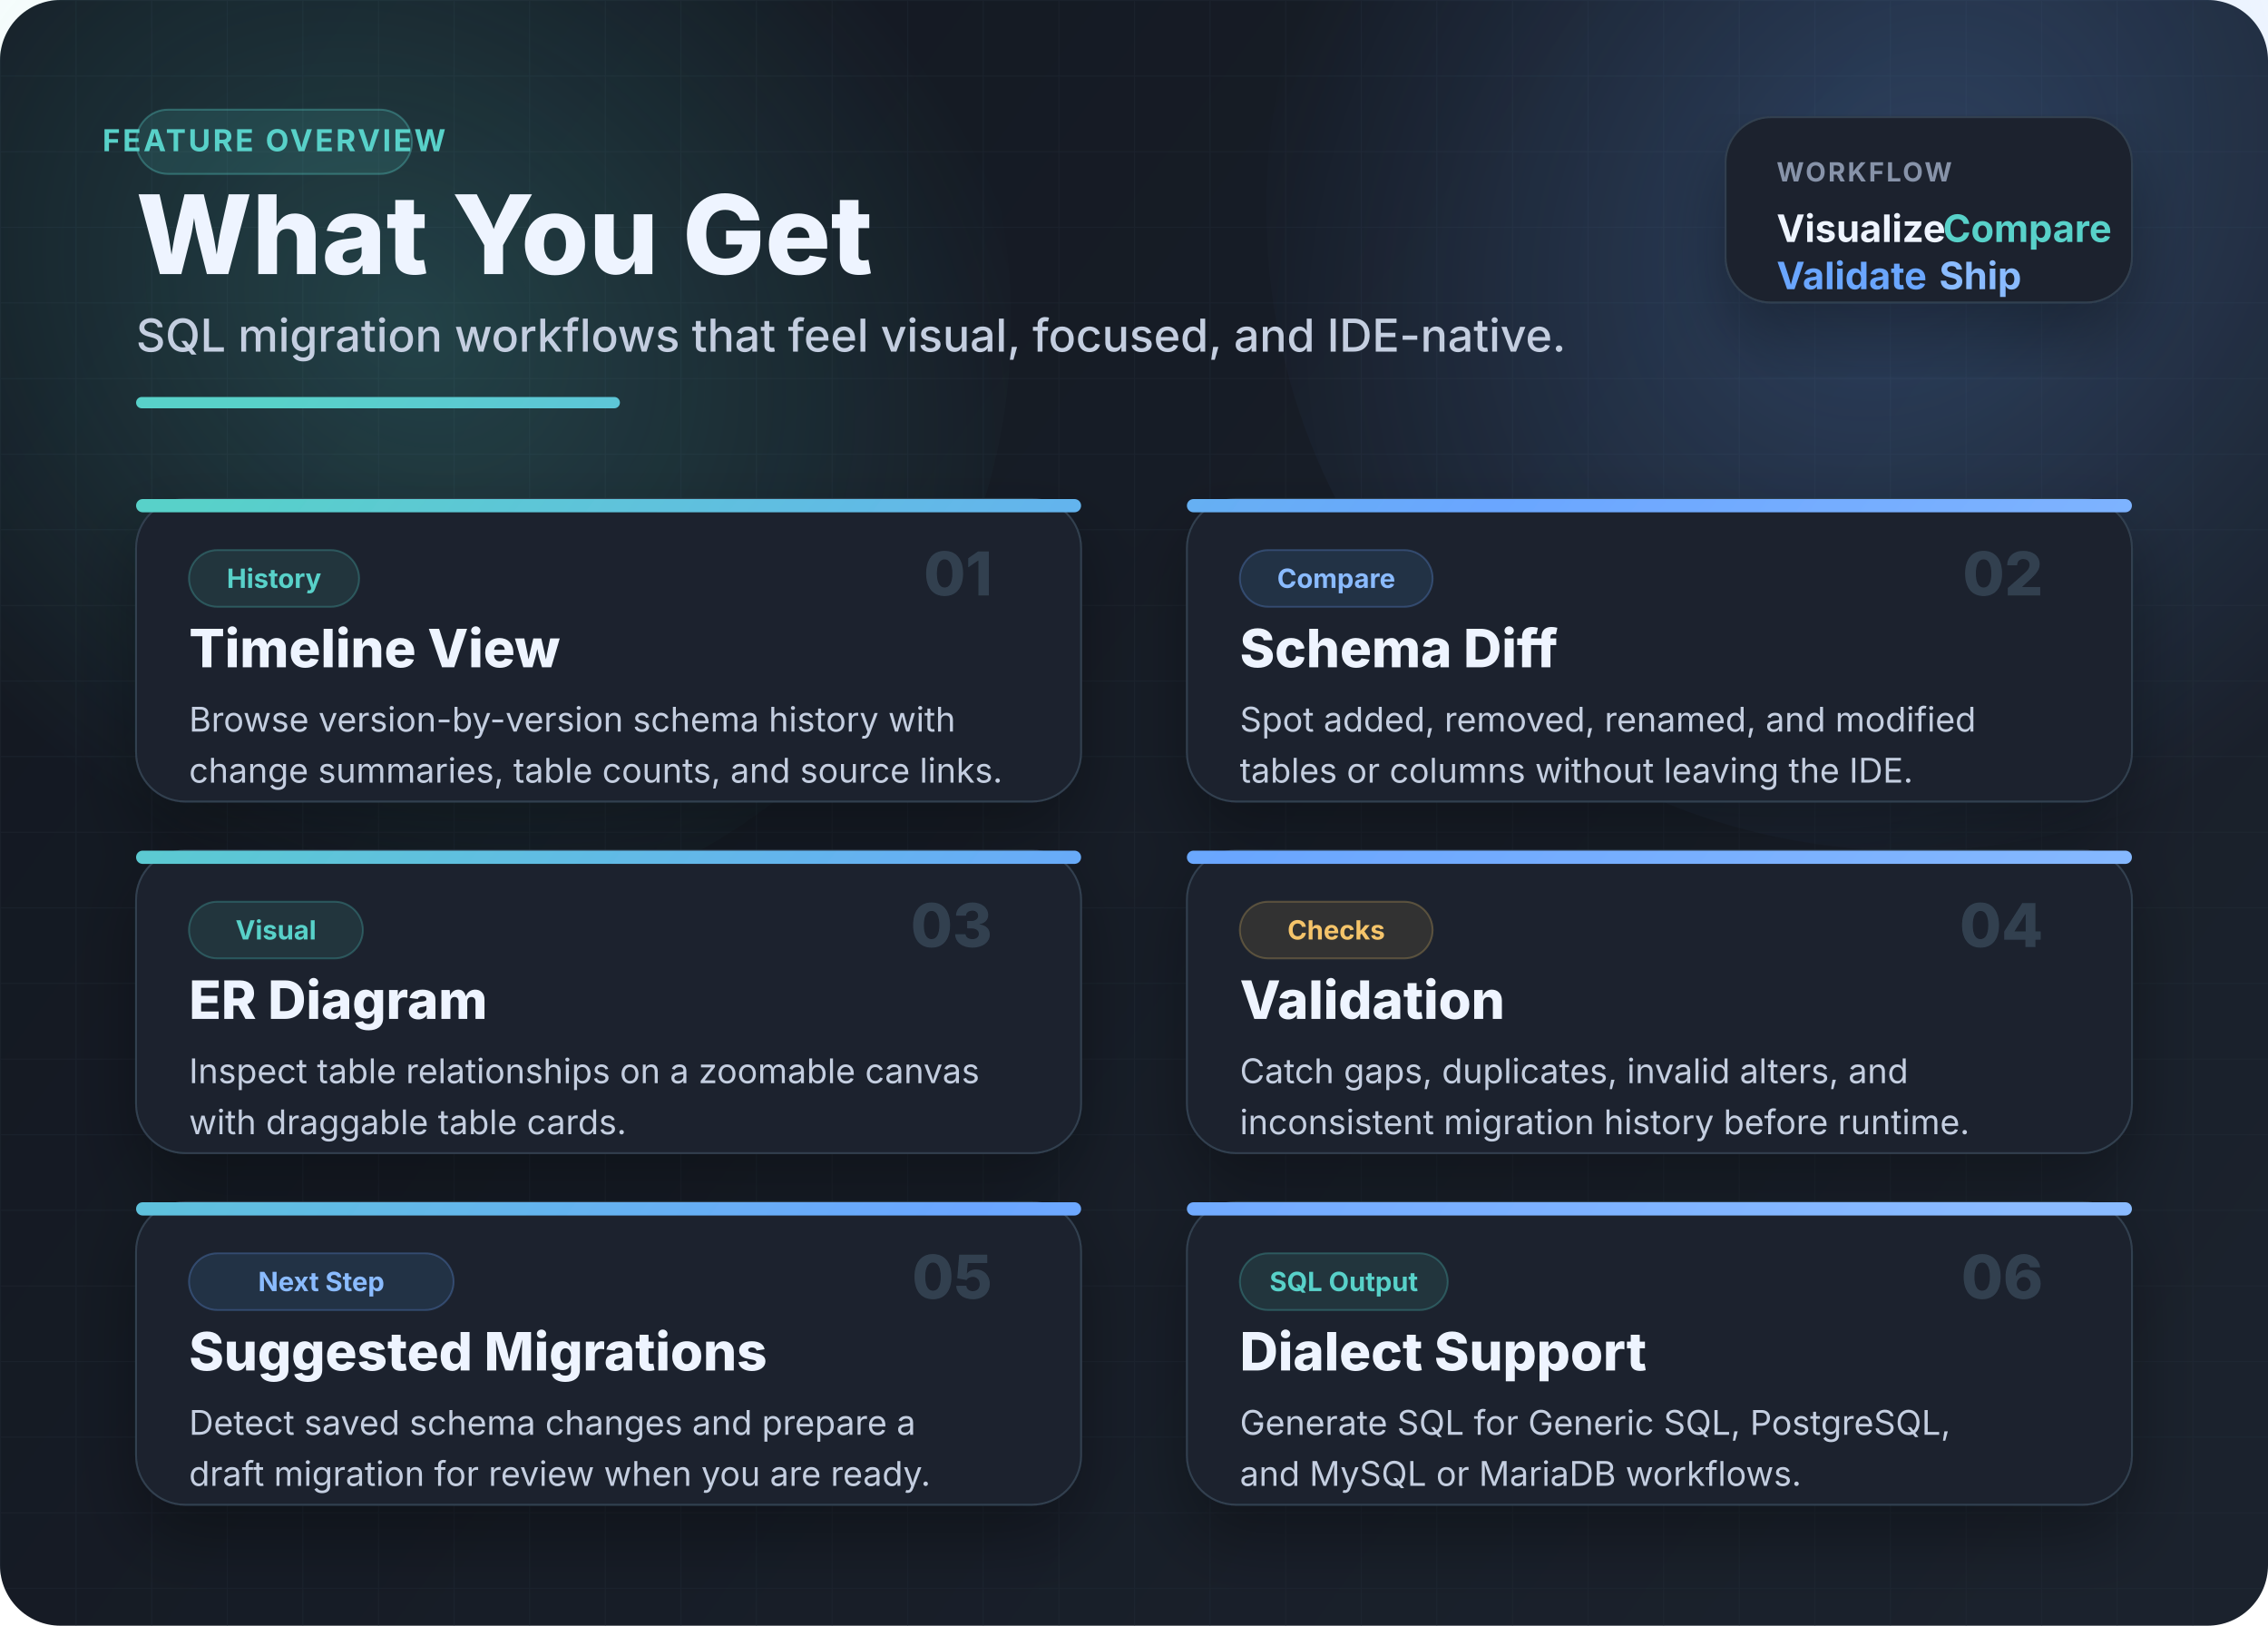
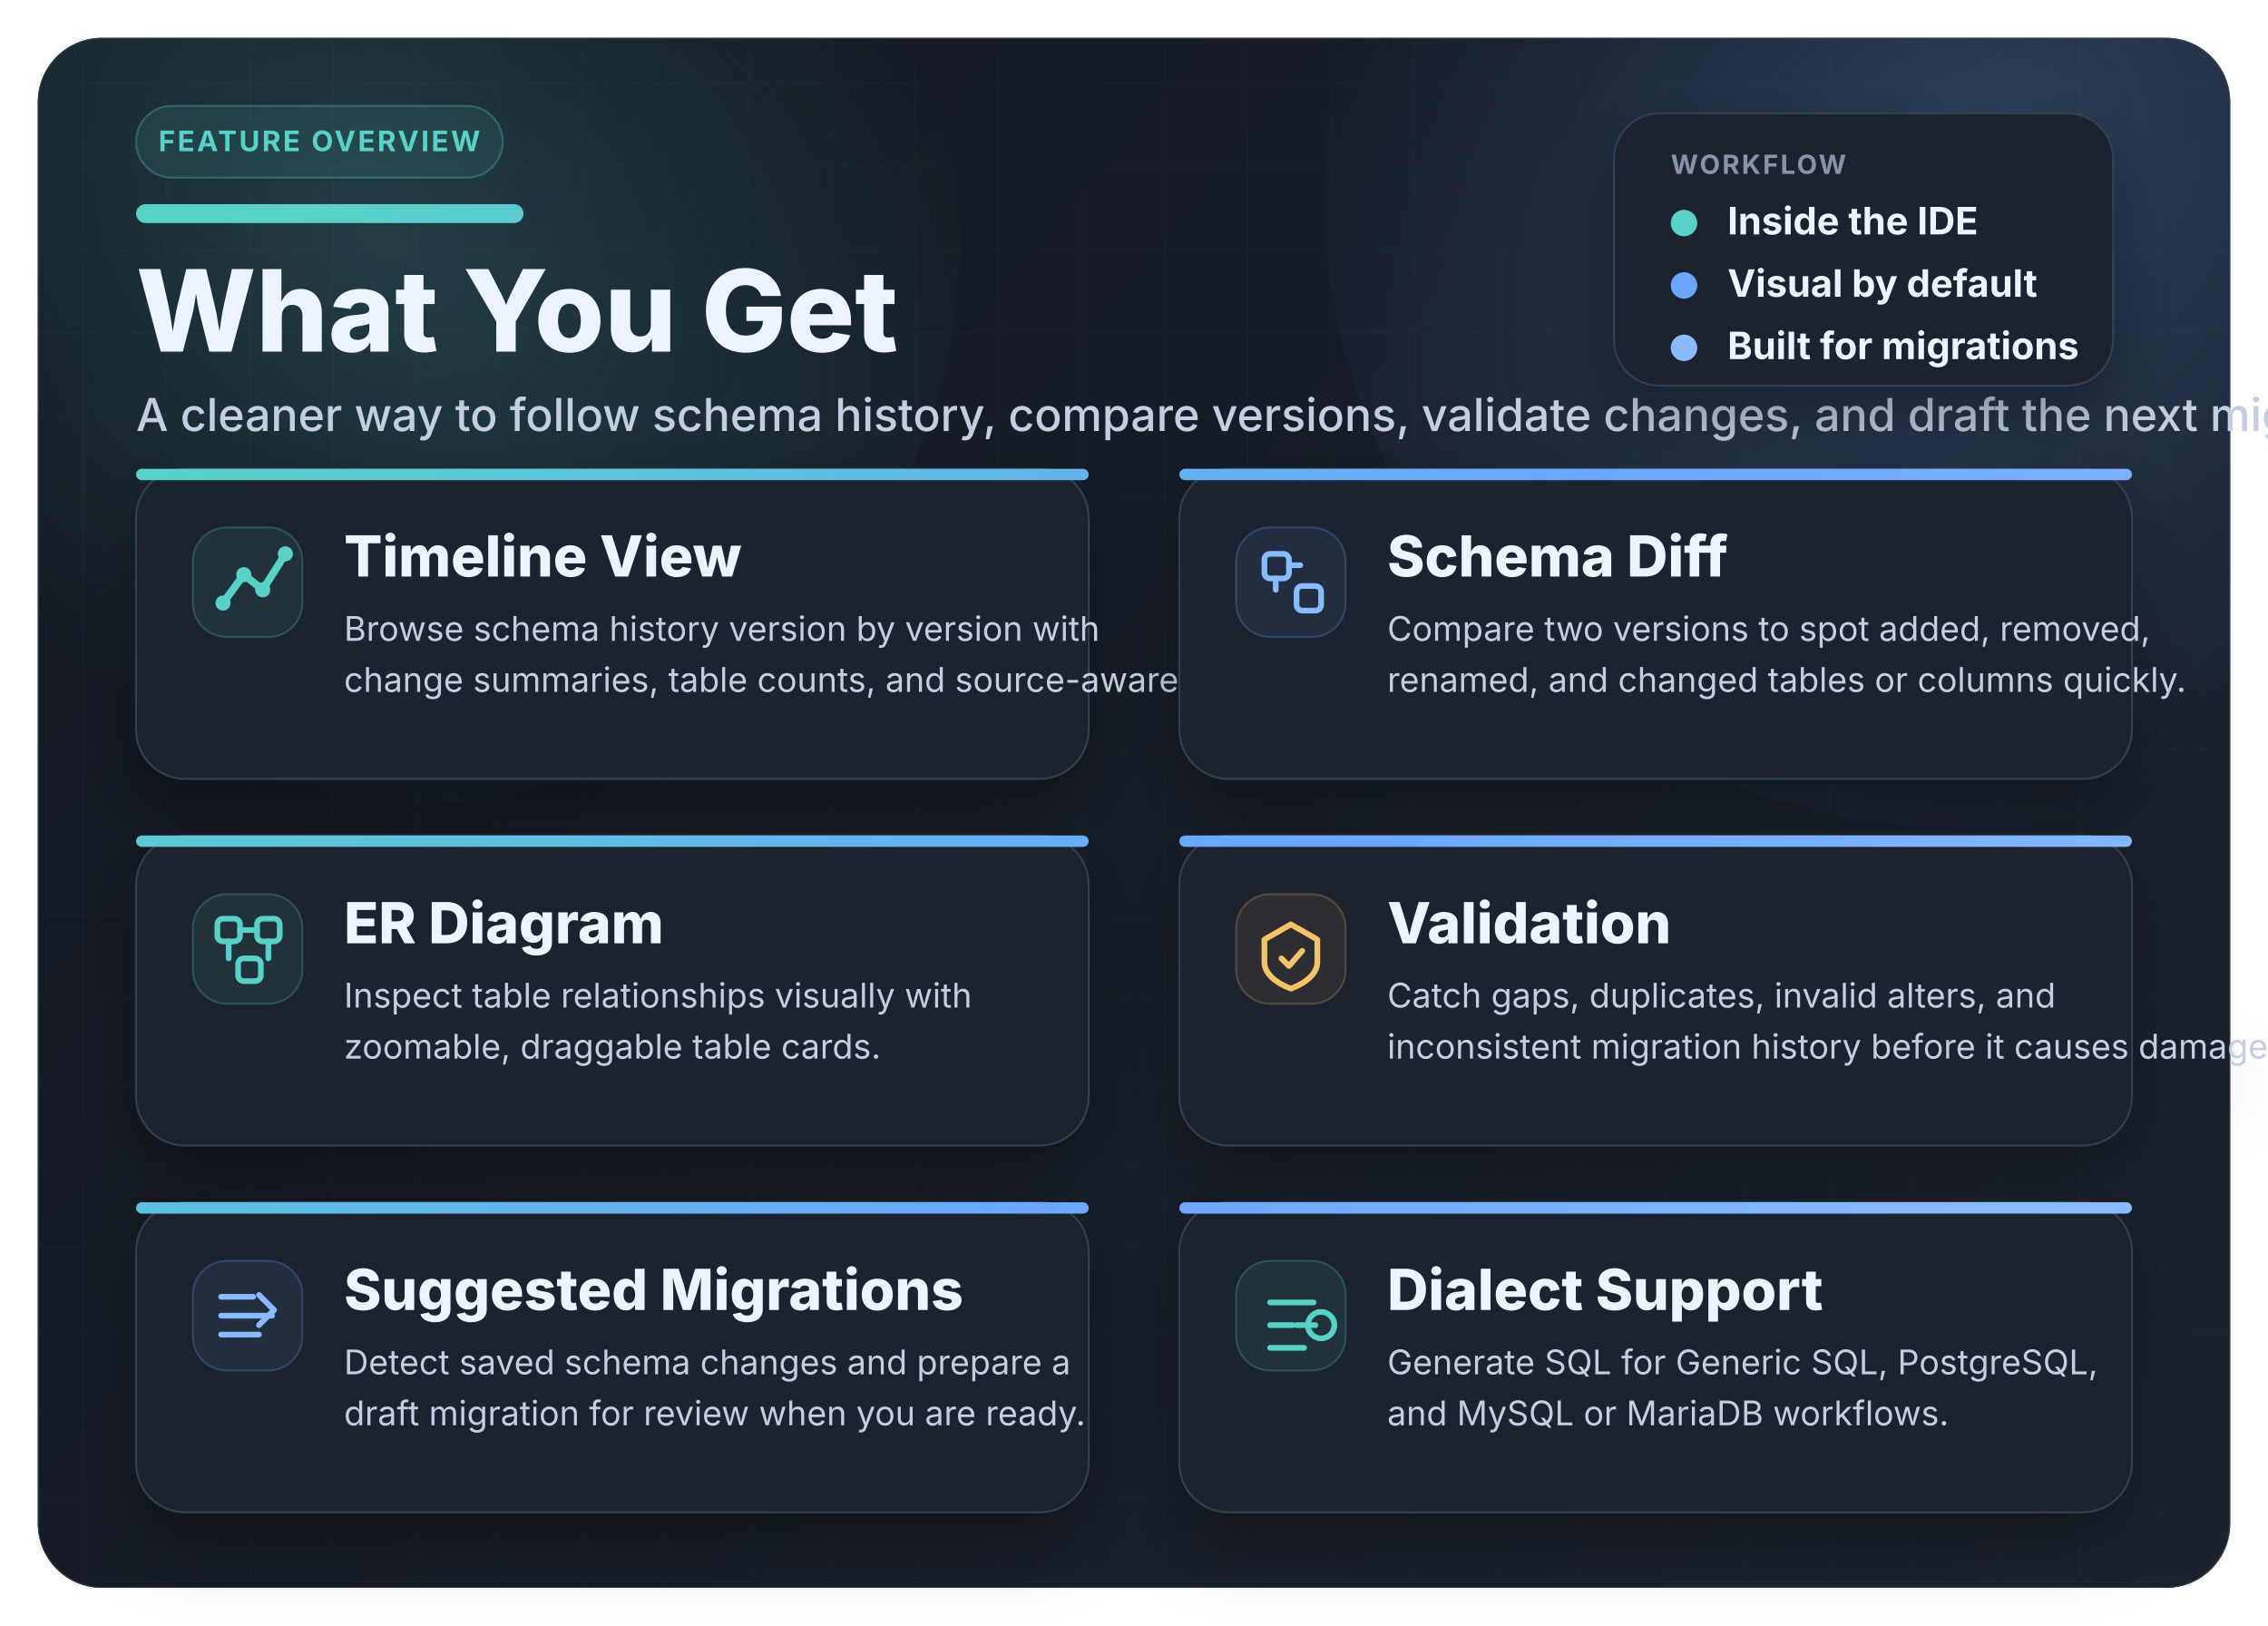
<svg xmlns="http://www.w3.org/2000/svg" width="1200" height="860" viewBox="0 0 1200 860" fill="none" role="img" aria-labelledby="title desc">
  <defs>
-     <linearGradient id="bg" x1="74" y1="48" x2="1128" y2="822" gradientUnits="userSpaceOnUse">
+     <linearGradient id="pageBg" x1="98" y1="40" x2="1114" y2="860" gradientUnits="userSpaceOnUse">
      <stop stop-color="#131821" />
      <stop offset="1" stop-color="#1B222D" />
    </linearGradient>
-     <linearGradient id="accent" x1="192" y1="148" x2="994" y2="742" gradientUnits="userSpaceOnUse">
+     <linearGradient id="accent" x1="180" y1="120" x2="1010" y2="750" gradientUnits="userSpaceOnUse">
      <stop stop-color="#58D1C9" />
-       <stop offset="0.55" stop-color="#6AA6FF" />
+       <stop offset="0.58" stop-color="#6AA6FF" />
      <stop offset="1" stop-color="#8ABBFF" />
    </linearGradient>
-     <radialGradient id="glowLeft" cx="0" cy="0" r="1" gradientUnits="userSpaceOnUse" gradientTransform="translate(215 170) rotate(36.8699) scale(372 296)">
-       <stop stop-color="#58D1C9" stop-opacity="0.22" />
+     <radialGradient id="glowA" cx="0" cy="0" r="1" gradientUnits="userSpaceOnUse" gradientTransform="translate(204 126) rotate(41) scale(380 280)">
+       <stop stop-color="#58D1C9" stop-opacity="0.2" />
      <stop offset="1" stop-color="#58D1C9" stop-opacity="0" />
    </radialGradient>
-     <radialGradient id="glowRight" cx="0" cy="0" r="1" gradientUnits="userSpaceOnUse" gradientTransform="translate(1010 110) rotate(129.75) scale(408 332)">
-       <stop stop-color="#6AA6FF" stop-opacity="0.26" />
+     <radialGradient id="glowB" cx="0" cy="0" r="1" gradientUnits="userSpaceOnUse" gradientTransform="translate(1040 98) rotate(135) scale(430 320)">
+       <stop stop-color="#6AA6FF" stop-opacity="0.24" />
      <stop offset="1" stop-color="#6AA6FF" stop-opacity="0" />
    </radialGradient>
-     <pattern id="grid" width="40" height="40" patternUnits="userSpaceOnUse">
-       <path d="M40 0H0V40" stroke="#26303D" stroke-width="1" />
+     <pattern id="grid" width="44" height="44" patternUnits="userSpaceOnUse">
+       <path d="M44 0H0V44" stroke="#26303D" stroke-width="1" />
    </pattern>
-     <filter id="cardShadow" x="-20%" y="-20%" width="140%" height="160%" color-interpolation-filters="sRGB">
-       <feDropShadow dx="0" dy="18" stdDeviation="18" flood-color="#03080F" flood-opacity="0.32" />
+     <filter id="shadow" x="-20%" y="-20%" width="140%" height="160%" color-interpolation-filters="sRGB">
+       <feDropShadow dx="0" dy="18" stdDeviation="18" flood-color="#03080F" flood-opacity="0.3" />
    </filter>
+     <clipPath id="frameClip">
+       <rect x="20" y="20" width="1160" height="820" rx="34" />
+     </clipPath>
  </defs>
-   <rect width="1200" height="860" rx="32" fill="url(#bg)" />
-   <rect width="1200" height="860" rx="32" fill="url(#grid)" opacity="0.32" />
-   <circle cx="215" cy="170" r="320" fill="url(#glowLeft)" />
-   <circle cx="1010" cy="110" r="340" fill="url(#glowRight)" />
-   <rect x="72" y="58" width="146" height="34" rx="17" fill="#58D1C922" stroke="#58D1C955" />
-   <text x="145" y="80" text-anchor="middle" fill="#58D1C9" font-family="Inter, Segoe UI, Arial, sans-serif" font-size="16" font-weight="700" letter-spacing="0.08em">FEATURE OVERVIEW</text>
-   <text x="72" y="145" fill="#EEF4FF" font-family="Inter, Segoe UI, Arial, sans-serif" font-size="58" font-weight="800">What You Get</text>
-   <text x="72" y="186" fill="#C4CEE0" font-family="Inter, Segoe UI, Arial, sans-serif" font-size="24" font-weight="500">SQL migration workflows that feel visual, focused, and IDE-native.</text>
-   <rect x="72" y="210" width="256" height="6" rx="3" fill="url(#accent)" />
-   <rect x="913" y="62" width="215" height="98" rx="24" fill="#1B222D" stroke="#334050" filter="url(#cardShadow)" />
-   <text x="940" y="96" fill="#8793A9" font-family="Inter, Segoe UI, Arial, sans-serif" font-size="14" font-weight="700" letter-spacing="0.08em">WORKFLOW</text>
-   <text x="940" y="128" fill="#EEF4FF" font-family="Inter, Segoe UI, Arial, sans-serif" font-size="20" font-weight="700">Visualize</text>
-   <text x="1028" y="128" fill="#58D1C9" font-family="Inter, Segoe UI, Arial, sans-serif" font-size="20" font-weight="700">Compare</text>
-   <text x="940" y="153" fill="#6AA6FF" font-family="Inter, Segoe UI, Arial, sans-serif" font-size="20" font-weight="700">Validate</text>
-   <text x="1026" y="153" fill="#8ABBFF" font-family="Inter, Segoe UI, Arial, sans-serif" font-size="20" font-weight="700">Ship</text>
-   <g filter="url(#cardShadow)">
-     <rect x="72" y="264" width="500" height="160" rx="26" fill="#1B222D" stroke="#334050" />
-     <rect x="72" y="264" width="500" height="7" rx="3.5" fill="url(#accent)" />
-     <rect x="100" y="291" width="90" height="30" rx="15" fill="#58D1C91C" stroke="#58D1C944" />
-     <text x="145" y="311" text-anchor="middle" fill="#58D1C9" font-family="Inter, Segoe UI, Arial, sans-serif" font-size="14" font-weight="700">History</text>
-     <text x="100" y="353" fill="#EEF4FF" font-family="Inter, Segoe UI, Arial, sans-serif" font-size="28" font-weight="800">Timeline View</text>
-     <text x="100" y="387" fill="#C4CEE0" font-family="Inter, Segoe UI, Arial, sans-serif" font-size="18">Browse version-by-version schema history with</text>
-     <text x="100" y="414" fill="#C4CEE0" font-family="Inter, Segoe UI, Arial, sans-serif" font-size="18">change summaries, table counts, and source links.</text>
-     <text x="525" y="315" text-anchor="end" fill="#334050" font-family="Inter, Segoe UI, Arial, sans-serif" font-size="32" font-weight="800">01</text>
-     <rect x="628" y="264" width="500" height="160" rx="26" fill="#1B222D" stroke="#334050" />
-     <rect x="628" y="264" width="500" height="7" rx="3.5" fill="url(#accent)" />
-     <rect x="656" y="291" width="102" height="30" rx="15" fill="#6AA6FF1C" stroke="#6AA6FF44" />
-     <text x="707" y="311" text-anchor="middle" fill="#8ABBFF" font-family="Inter, Segoe UI, Arial, sans-serif" font-size="14" font-weight="700">Compare</text>
-     <text x="656" y="353" fill="#EEF4FF" font-family="Inter, Segoe UI, Arial, sans-serif" font-size="28" font-weight="800">Schema Diff</text>
-     <text x="656" y="387" fill="#C4CEE0" font-family="Inter, Segoe UI, Arial, sans-serif" font-size="18">Spot added, removed, renamed, and modified</text>
-     <text x="656" y="414" fill="#C4CEE0" font-family="Inter, Segoe UI, Arial, sans-serif" font-size="18">tables or columns without leaving the IDE.</text>
-     <text x="1081" y="315" text-anchor="end" fill="#334050" font-family="Inter, Segoe UI, Arial, sans-serif" font-size="32" font-weight="800">02</text>
-     <rect x="72" y="450" width="500" height="160" rx="26" fill="#1B222D" stroke="#334050" />
-     <rect x="72" y="450" width="500" height="7" rx="3.5" fill="url(#accent)" />
-     <rect x="100" y="477" width="92" height="30" rx="15" fill="#58D1C91C" stroke="#58D1C944" />
-     <text x="146" y="497" text-anchor="middle" fill="#58D1C9" font-family="Inter, Segoe UI, Arial, sans-serif" font-size="14" font-weight="700">Visual</text>
-     <text x="100" y="539" fill="#EEF4FF" font-family="Inter, Segoe UI, Arial, sans-serif" font-size="28" font-weight="800">ER Diagram</text>
-     <text x="100" y="573" fill="#C4CEE0" font-family="Inter, Segoe UI, Arial, sans-serif" font-size="18">Inspect table relationships on a zoomable canvas</text>
-     <text x="100" y="600" fill="#C4CEE0" font-family="Inter, Segoe UI, Arial, sans-serif" font-size="18">with draggable table cards.</text>
-     <text x="525" y="501" text-anchor="end" fill="#334050" font-family="Inter, Segoe UI, Arial, sans-serif" font-size="32" font-weight="800">03</text>
-     <rect x="628" y="450" width="500" height="160" rx="26" fill="#1B222D" stroke="#334050" />
-     <rect x="628" y="450" width="500" height="7" rx="3.5" fill="url(#accent)" />
-     <rect x="656" y="477" width="102" height="30" rx="15" fill="#F5C46B1A" stroke="#F5C46B40" />
-     <text x="707" y="497" text-anchor="middle" fill="#F5C46B" font-family="Inter, Segoe UI, Arial, sans-serif" font-size="14" font-weight="700">Checks</text>
-     <text x="656" y="539" fill="#EEF4FF" font-family="Inter, Segoe UI, Arial, sans-serif" font-size="28" font-weight="800">Validation</text>
-     <text x="656" y="573" fill="#C4CEE0" font-family="Inter, Segoe UI, Arial, sans-serif" font-size="18">Catch gaps, duplicates, invalid alters, and</text>
-     <text x="656" y="600" fill="#C4CEE0" font-family="Inter, Segoe UI, Arial, sans-serif" font-size="18">inconsistent migration history before runtime.</text>
-     <text x="1081" y="501" text-anchor="end" fill="#334050" font-family="Inter, Segoe UI, Arial, sans-serif" font-size="32" font-weight="800">04</text>
-     <rect x="72" y="636" width="500" height="160" rx="26" fill="#1B222D" stroke="#334050" />
-     <rect x="72" y="636" width="500" height="7" rx="3.5" fill="url(#accent)" />
-     <rect x="100" y="663" width="140" height="30" rx="15" fill="#6AA6FF1C" stroke="#6AA6FF44" />
-     <text x="170" y="683" text-anchor="middle" fill="#8ABBFF" font-family="Inter, Segoe UI, Arial, sans-serif" font-size="14" font-weight="700">Next Step</text>
-     <text x="100" y="725" fill="#EEF4FF" font-family="Inter, Segoe UI, Arial, sans-serif" font-size="28" font-weight="800">Suggested Migrations</text>
-     <text x="100" y="759" fill="#C4CEE0" font-family="Inter, Segoe UI, Arial, sans-serif" font-size="18">Detect saved schema changes and prepare a</text>
-     <text x="100" y="786" fill="#C4CEE0" font-family="Inter, Segoe UI, Arial, sans-serif" font-size="18">draft migration for review when you are ready.</text>
-     <text x="525" y="687" text-anchor="end" fill="#334050" font-family="Inter, Segoe UI, Arial, sans-serif" font-size="32" font-weight="800">05</text>
-     <rect x="628" y="636" width="500" height="160" rx="26" fill="#1B222D" stroke="#334050" />
-     <rect x="628" y="636" width="500" height="7" rx="3.5" fill="url(#accent)" />
-     <rect x="656" y="663" width="110" height="30" rx="15" fill="#58D1C91C" stroke="#58D1C944" />
-     <text x="711" y="683" text-anchor="middle" fill="#58D1C9" font-family="Inter, Segoe UI, Arial, sans-serif" font-size="14" font-weight="700">SQL Output</text>
-     <text x="656" y="725" fill="#EEF4FF" font-family="Inter, Segoe UI, Arial, sans-serif" font-size="28" font-weight="800">Dialect Support</text>
-     <text x="656" y="759" fill="#C4CEE0" font-family="Inter, Segoe UI, Arial, sans-serif" font-size="18">Generate SQL for Generic SQL, PostgreSQL,</text>
-     <text x="656" y="786" fill="#C4CEE0" font-family="Inter, Segoe UI, Arial, sans-serif" font-size="18">and MySQL or MariaDB workflows.</text>
-     <text x="1081" y="687" text-anchor="end" fill="#334050" font-family="Inter, Segoe UI, Arial, sans-serif" font-size="32" font-weight="800">06</text>
+   <g clip-path="url(#frameClip)">
+     <rect x="20" y="20" width="1160" height="820" rx="34" fill="url(#pageBg)" />
+     <rect x="20" y="20" width="1160" height="820" rx="34" fill="url(#grid)" opacity="0.22" />
+     <circle cx="208" cy="126" r="300" fill="url(#glowA)" />
+     <circle cx="1040" cy="98" r="340" fill="url(#glowB)" />
+     <rect x="20" y="20" width="1160" height="820" rx="34" stroke="#334050" />
+   </g>
+   <rect x="72" y="56" width="194" height="38" rx="19" fill="#58D1C91A" stroke="#58D1C94D" />
+   <text x="169" y="80" text-anchor="middle" fill="#58D1C9" font-family="Inter, Segoe UI, Arial, sans-serif" font-size="15" font-weight="700" letter-spacing="0.08em">FEATURE OVERVIEW</text>
+   <rect x="72" y="108" width="205" height="10" rx="5" fill="url(#accent)" />
+   <text x="72" y="186" fill="#EEF4FF" font-family="Inter, Segoe UI, Arial, sans-serif" font-size="60" font-weight="800">What You Get</text>
+   <text x="72" y="228" fill="#C4CEE0" font-family="Inter, Segoe UI, Arial, sans-serif" font-size="24" font-weight="500">A cleaner way to follow schema history, compare versions, validate changes, and draft the next migration.</text>
+   <g filter="url(#shadow)">
+     <rect x="854" y="60" width="264" height="144" rx="24" fill="#1B222D" stroke="#334050" />
+     <text x="884" y="92" fill="#8793A9" font-family="Inter, Segoe UI, Arial, sans-serif" font-size="14" font-weight="700" letter-spacing="0.08em">WORKFLOW</text>
+     <rect x="884" y="111" width="14" height="14" rx="7" fill="#58D1C9" />
+     <text x="914" y="124" fill="#EEF4FF" font-family="Inter, Segoe UI, Arial, sans-serif" font-size="20" font-weight="700">Inside the IDE</text>
+     <rect x="884" y="144" width="14" height="14" rx="7" fill="#6AA6FF" />
+     <text x="914" y="157" fill="#EEF4FF" font-family="Inter, Segoe UI, Arial, sans-serif" font-size="20" font-weight="700">Visual by default</text>
+     <rect x="884" y="177" width="14" height="14" rx="7" fill="#8ABBFF" />
+     <text x="914" y="190" fill="#EEF4FF" font-family="Inter, Segoe UI, Arial, sans-serif" font-size="20" font-weight="700">Built for migrations</text>
+   </g>
+   <g filter="url(#shadow)">
+     <rect x="72" y="248" width="504" height="164" rx="26" fill="#1B222D" stroke="#334050" />
+     <rect x="72" y="248" width="504" height="6" rx="3" fill="url(#accent)" />
+     <rect x="102" y="279" width="58" height="58" rx="18" fill="#58D1C918" stroke="#58D1C940" />
+     <path d="M118 319L129 304L139 312L151 293" stroke="#58D1C9" stroke-width="4" stroke-linecap="round" stroke-linejoin="round" />
+     <circle cx="118" cy="319" r="4" fill="#58D1C9" />
+     <circle cx="129" cy="304" r="4" fill="#58D1C9" />
+     <circle cx="139" cy="312" r="4" fill="#58D1C9" />
+     <circle cx="151" cy="293" r="4" fill="#58D1C9" />
+     <text x="182" y="305" fill="#EEF4FF" font-family="Inter, Segoe UI, Arial, sans-serif" font-size="30" font-weight="800">Timeline View</text>
+     <text x="182" y="339" fill="#C4CEE0" font-family="Inter, Segoe UI, Arial, sans-serif" font-size="18">Browse schema history version by version with</text>
+     <text x="182" y="366" fill="#C4CEE0" font-family="Inter, Segoe UI, Arial, sans-serif" font-size="18">change summaries, table counts, and source-aware navigation.</text>
+   </g>
+   <g filter="url(#shadow)">
+     <rect x="624" y="248" width="504" height="164" rx="26" fill="#1B222D" stroke="#334050" />
+     <rect x="624" y="248" width="504" height="6" rx="3" fill="url(#accent)" />
+     <rect x="654" y="279" width="58" height="58" rx="18" fill="#6AA6FF18" stroke="#6AA6FF40" />
+     <rect x="669" y="293" width="13" height="13" rx="3" stroke="#8ABBFF" stroke-width="3" />
+     <rect x="686" y="310" width="13" height="13" rx="3" stroke="#8ABBFF" stroke-width="3" />
+     <path d="M682 299H688M675 306V312" stroke="#8ABBFF" stroke-width="3" stroke-linecap="round" />
+     <text x="734" y="305" fill="#EEF4FF" font-family="Inter, Segoe UI, Arial, sans-serif" font-size="30" font-weight="800">Schema Diff</text>
+     <text x="734" y="339" fill="#C4CEE0" font-family="Inter, Segoe UI, Arial, sans-serif" font-size="18">Compare two versions to spot added, removed,</text>
+     <text x="734" y="366" fill="#C4CEE0" font-family="Inter, Segoe UI, Arial, sans-serif" font-size="18">renamed, and changed tables or columns quickly.</text>
+   </g>
+   <g filter="url(#shadow)">
+     <rect x="72" y="442" width="504" height="164" rx="26" fill="#1B222D" stroke="#334050" />
+     <rect x="72" y="442" width="504" height="6" rx="3" fill="url(#accent)" />
+     <rect x="102" y="473" width="58" height="58" rx="18" fill="#58D1C918" stroke="#58D1C940" />
+     <rect x="115" y="486" width="12" height="12" rx="3" stroke="#58D1C9" stroke-width="3" />
+     <rect x="136" y="486" width="12" height="12" rx="3" stroke="#58D1C9" stroke-width="3" />
+     <rect x="126" y="507" width="12" height="12" rx="3" stroke="#58D1C9" stroke-width="3" />
+     <path d="M127 492H136M142 498V507M121 498V507" stroke="#58D1C9" stroke-width="3" stroke-linecap="round" />
+     <text x="182" y="499" fill="#EEF4FF" font-family="Inter, Segoe UI, Arial, sans-serif" font-size="30" font-weight="800">ER Diagram</text>
+     <text x="182" y="533" fill="#C4CEE0" font-family="Inter, Segoe UI, Arial, sans-serif" font-size="18">Inspect table relationships visually with</text>
+     <text x="182" y="560" fill="#C4CEE0" font-family="Inter, Segoe UI, Arial, sans-serif" font-size="18">zoomable, draggable table cards.</text>
+   </g>
+   <g filter="url(#shadow)">
+     <rect x="624" y="442" width="504" height="164" rx="26" fill="#1B222D" stroke="#334050" />
+     <rect x="624" y="442" width="504" height="6" rx="3" fill="url(#accent)" />
+     <rect x="654" y="473" width="58" height="58" rx="18" fill="#F5C46B16" stroke="#F5C46B38" />
+     <path d="M683 489L697 497V509C697 515 691 520 683 523C675 520 669 515 669 509V497L683 489Z" stroke="#F5C46B" stroke-width="3" stroke-linejoin="round" />
+     <path d="M678 507L682 511L689 503" stroke="#F5C46B" stroke-width="3" stroke-linecap="round" stroke-linejoin="round" />
+     <text x="734" y="499" fill="#EEF4FF" font-family="Inter, Segoe UI, Arial, sans-serif" font-size="30" font-weight="800">Validation</text>
+     <text x="734" y="533" fill="#C4CEE0" font-family="Inter, Segoe UI, Arial, sans-serif" font-size="18">Catch gaps, duplicates, invalid alters, and</text>
+     <text x="734" y="560" fill="#C4CEE0" font-family="Inter, Segoe UI, Arial, sans-serif" font-size="18">inconsistent migration history before it causes damage.</text>
+   </g>
+   <g filter="url(#shadow)">
+     <rect x="72" y="636" width="504" height="164" rx="26" fill="#1B222D" stroke="#334050" />
+     <rect x="72" y="636" width="504" height="6" rx="3" fill="url(#accent)" />
+     <rect x="102" y="667" width="58" height="58" rx="18" fill="#6AA6FF18" stroke="#6AA6FF40" />
+     <path d="M117 696H144" stroke="#8ABBFF" stroke-width="3" stroke-linecap="round" />
+     <path d="M117 686H134" stroke="#8ABBFF" stroke-width="3" stroke-linecap="round" />
+     <path d="M117 706H137" stroke="#8ABBFF" stroke-width="3" stroke-linecap="round" />
+     <path d="M137 685L145 693L137 701" stroke="#8ABBFF" stroke-width="3" stroke-linecap="round" stroke-linejoin="round" />
+     <text x="182" y="693" fill="#EEF4FF" font-family="Inter, Segoe UI, Arial, sans-serif" font-size="30" font-weight="800">Suggested Migrations</text>
+     <text x="182" y="727" fill="#C4CEE0" font-family="Inter, Segoe UI, Arial, sans-serif" font-size="18">Detect saved schema changes and prepare a</text>
+     <text x="182" y="754" fill="#C4CEE0" font-family="Inter, Segoe UI, Arial, sans-serif" font-size="18">draft migration for review when you are ready.</text>
+   </g>
+   <g filter="url(#shadow)">
+     <rect x="624" y="636" width="504" height="164" rx="26" fill="#1B222D" stroke="#334050" />
+     <rect x="624" y="636" width="504" height="6" rx="3" fill="url(#accent)" />
+     <rect x="654" y="667" width="58" height="58" rx="18" fill="#58D1C918" stroke="#58D1C940" />
+     <path d="M672 689H695" stroke="#58D1C9" stroke-width="3" stroke-linecap="round" />
+     <path d="M672 701H684" stroke="#58D1C9" stroke-width="3" stroke-linecap="round" />
+     <path d="M686 701H696" stroke="#58D1C9" stroke-width="3" stroke-linecap="round" />
+     <path d="M672 713H690" stroke="#58D1C9" stroke-width="3" stroke-linecap="round" />
+     <circle cx="699" cy="701" r="7" stroke="#58D1C9" stroke-width="3" />
+     <text x="734" y="693" fill="#EEF4FF" font-family="Inter, Segoe UI, Arial, sans-serif" font-size="30" font-weight="800">Dialect Support</text>
+     <text x="734" y="727" fill="#C4CEE0" font-family="Inter, Segoe UI, Arial, sans-serif" font-size="18">Generate SQL for Generic SQL, PostgreSQL,</text>
+     <text x="734" y="754" fill="#C4CEE0" font-family="Inter, Segoe UI, Arial, sans-serif" font-size="18">and MySQL or MariaDB workflows.</text>
  </g>
</svg>
